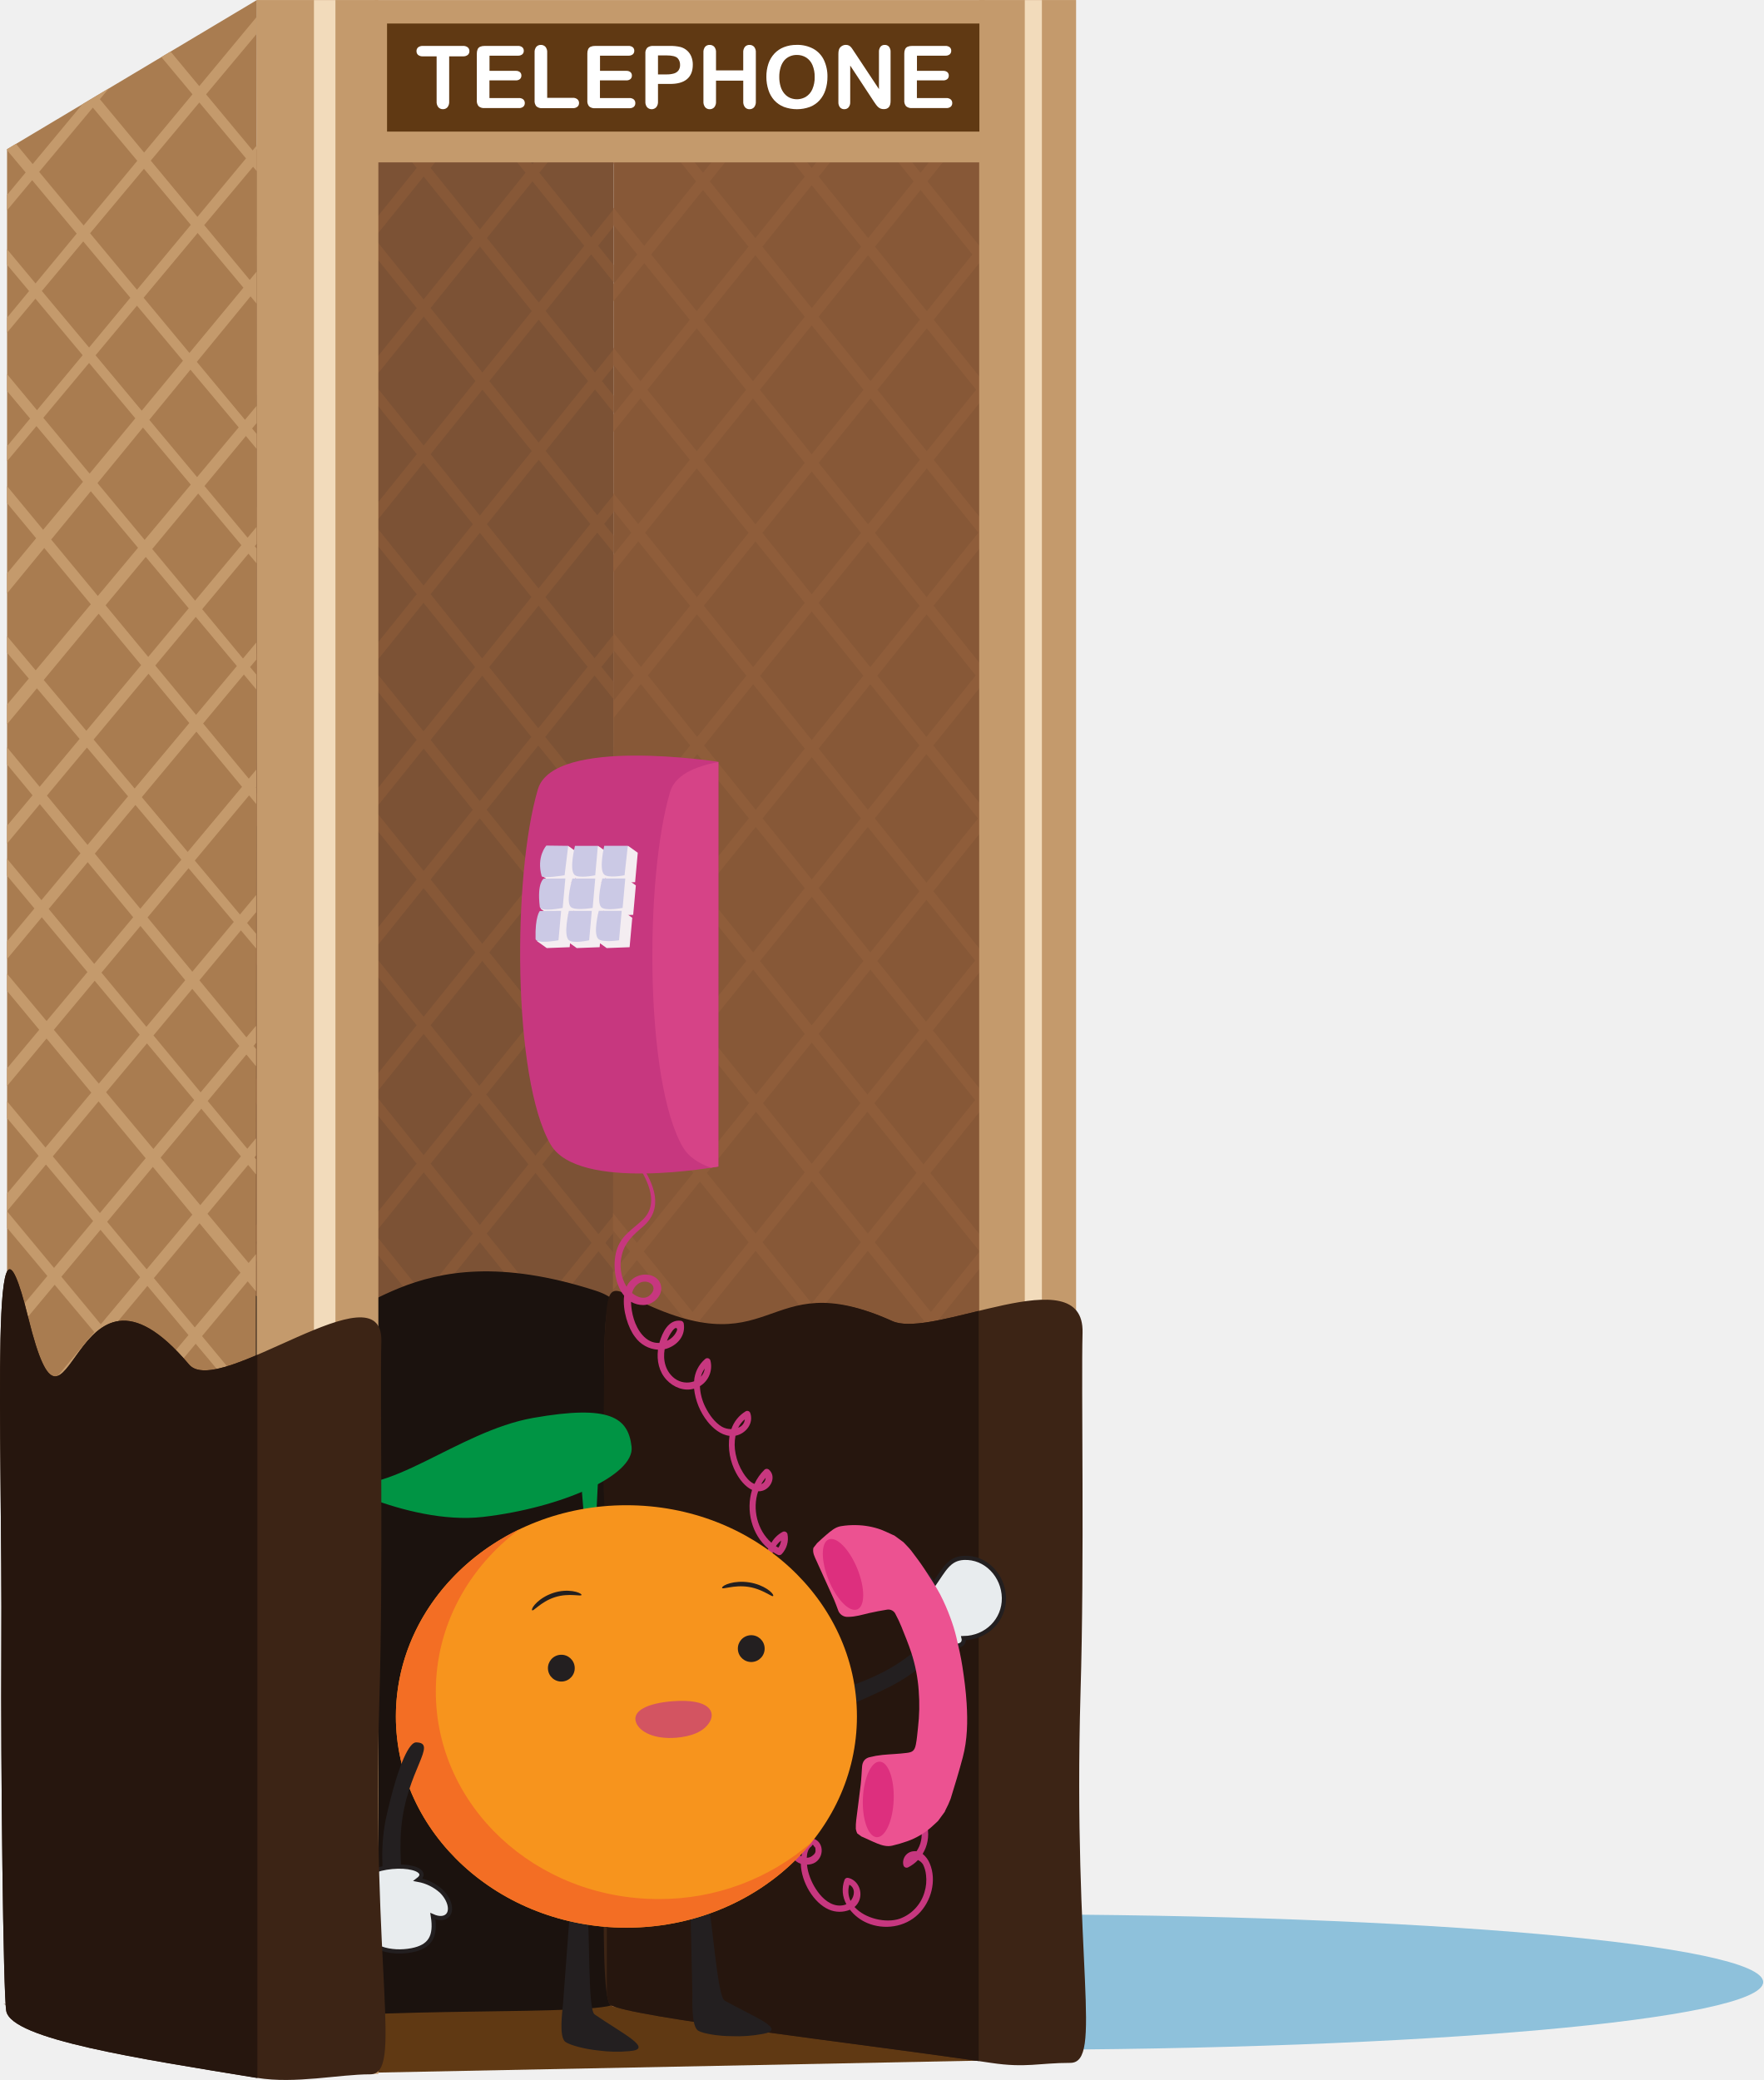
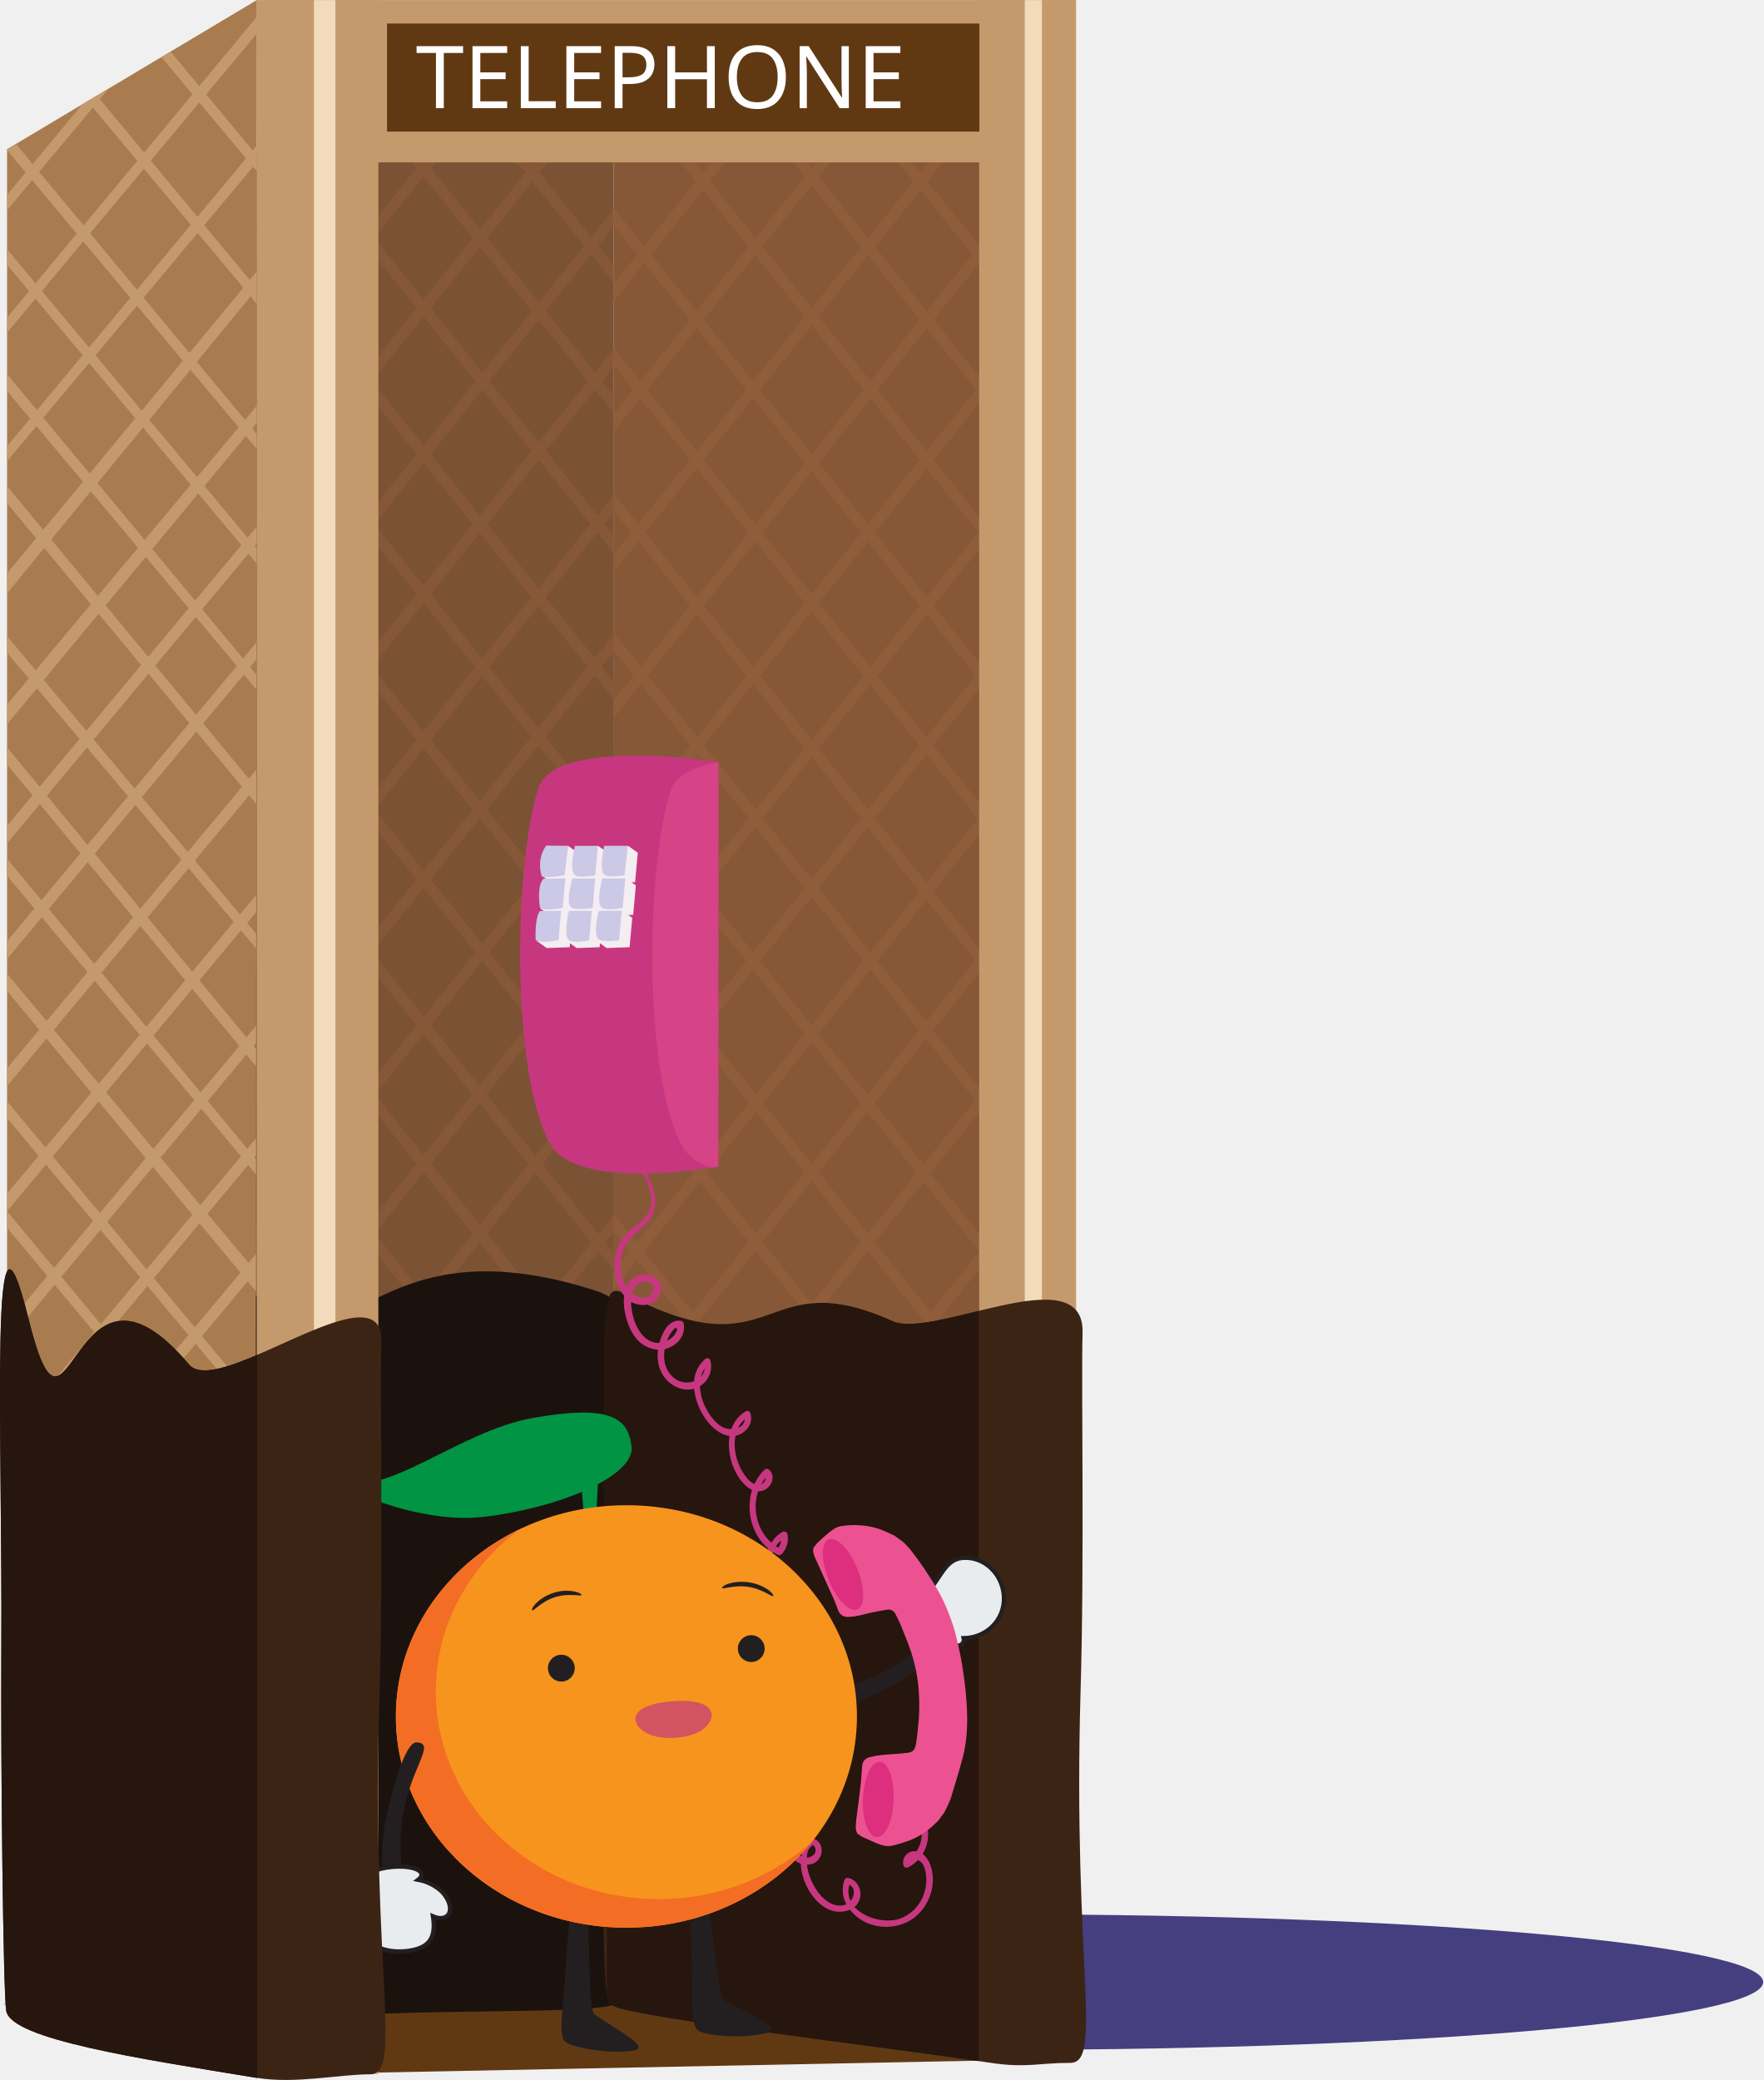
<svg xmlns="http://www.w3.org/2000/svg" viewBox="0 0 870.88 1027.46">
  <defs>
-     <style>.cls-1{fill:#8ec1db;}.cls-2{fill:#603913;}.cls-3{fill:#7c5235;}.cls-4{fill:#875837;}.cls-5{fill:#1b120e;}.cls-6{fill:#a97c50;}.cls-7{fill:#8f5d3a;}.cls-8{fill:#c49a6c;}.cls-9{fill:#f2dbbb;}.cls-10{fill:#3c2415;}.cls-11{fill:#26160e;}.cls-12{fill:#fff;}.cls-13{fill:#009444;}.cls-14{fill:#231f20;}.cls-15{fill:#e8ecee;stroke:#231f20;stroke-miterlimit:10;stroke-width:2.07px;}.cls-16{fill:#c7377f;}.cls-17{fill:#f7941d;}.cls-18{fill:#f36e24;}.cls-19{fill:#d35461;}.cls-20{fill:#d64387;}.cls-21{fill:#ec5291;}.cls-22{fill:#dd2f7e;}.cls-23{fill:#f4edf1;}.cls-24{fill:#cbc9e5;}</style>
+     <style>.cls-1{fill:#453f7f;}.cls-2{fill:#603913;}.cls-3{fill:#7c5235;}.cls-4{fill:#875837;}.cls-5{fill:#1b120e;}.cls-6{fill:#a97c50;}.cls-7{fill:#8f5d3a;}.cls-8{fill:#c49a6c;}.cls-9{fill:#f2dbbb;}.cls-10{fill:#3c2415;}.cls-11{fill:#26160e;}.cls-12{font-size:42.94px;fill:#fff;font-family:ArialRoundedMTBold, Arial Rounded MT Bold;}.cls-13{fill:#009444;}.cls-14{fill:#231f20;}.cls-15{fill:#e8ecee;stroke:#231f20;stroke-miterlimit:10;stroke-width:2.07px;}.cls-16{fill:#c7377f;}.cls-17{fill:#f7941d;}.cls-18{fill:#f36e24;}.cls-19{fill:#d35461;}.cls-20{fill:#d64387;}.cls-21{fill:#ec5291;}.cls-22{fill:#dd2f7e;}.cls-23{fill:#f4edf1;}.cls-24{fill:#cbc9e5;}</style>
  </defs>
  <g id="Layer_2" data-name="Layer 2">
-     <g id="Layer_12" data-name="Layer 12">
+     <g id="phone_booth" data-name="phone booth">
      <ellipse class="cls-1" cx="495.15" cy="979.09" rx="375.73" ry="33.46" />
      <polygon class="cls-2" points="500.06 1017.57 126.11 1024.99 1.73 989.95 425.69 989.95 500.06 1017.57" />
      <rect class="cls-3" x="5.56" y="73.71" width="297.49" height="917.02" />
      <path class="cls-4" d="M303.05,940.22,289.8,956.71,267,928.33l25.08-31.2,11,13.66v-8.52l-7.56-9.4,7.56-9.4v-8.52l-11,13.66-22.62-28.15,24.11-30,8.9,11.07.6-.48v-7.28L297,826.21l6.08-7.56v-8.52L293.56,822,268.7,791l27.72-34.49,3,3.76,3.61-2.9v-1.12l-3.21-4,3.21-4v-8.52L296.42,748l-25.08-31.2,24.29-30.22,7.42,9.82v-8.69l-4-5.39,4-5v-8.52l-7.42,9.23-24.11-30,24.07-29.94,7.45,9.27V618.9l-4-5,4-5v-8.52l-7.45,9.28-27.72-34.49,25.53-31.76,9.65,10.35v-8.23l-6.23-6.38,6.23-7.75v-8.52l-9.65,12-24.29-30.22,24.27-30.2,9.67,14.39V477.94l-6.24-7.77,6.24-7.77v-8.52l-9.67,12L269.32,436l25.5-31.73,8.23,11V406l-4.81-6,4.81-6v-8.52l-8.23,10.24L269.29,364l24.37-30.32,9.39,11.68v-8.52l-6-7.43,6-7.43v-8.52l-9.39,11.68-24.27-30.2L295,263.09l8.07,10v-8.52l-4.65-5.79,4.65-5.79v-8.52l-8.07,10-25.5-31.73,24.4-30.35,9.18,11.42V195.4l-5.76-7.16,5.76-7.16v-8.52L293.87,184,269.5,153.65l22.49-28,11.07,13.77v-8.52l-7.64-9.51,7.64-9.51v-8.52L292,117.16,266.4,85.32l9.33-11.61h-6.84L263,81.06l-5.91-7.35h-6.84l9.33,11.61-22.49,28-24.4-30.35,7.42-9.24h-6.84l-4,5-4-5H198.4l7.42,9.24-24.4,30.35-22.49-28,9.33-11.61h-6.84l-5.91,7.35-5.91-7.35h-6.84l9.33,11.61-25.59,31.84L102.77,87.63,114,73.71h-6.84l-7.77,9.66-7.77-9.66H86.26l-.92.74L95.93,87.63,5.56,200.05v8.52L99.35,91.89l23.74,29.53L98.71,151.74,81.47,130.29l-4.16,3.34,18,22.37L8.1,264.47l4.16,3.34L98.71,160.25l22.49,28L95.7,220,82.47,203.51l-4.16,3.34,14,17.37-46.06,57.3,4.16,3.34L95.7,228.48l24.4,30.35L95.82,289,75.45,263.69,71.29,267l21.1,26.25-5.05,6.29,4.16,3.34,4.32-5.37,25.59,31.84L95.88,361.15,88.49,352l-4.16,3.34,8.12,10.11-1.1,1.37,4.16,3.34.37-.45L120.25,400,99.38,426l4.16,3.34,20.14-25.05L149.18,436l-24.07,29.94L79.46,409.13l-4.16,3.34,46.38,57.7-23.31,29,4.16,3.34,22.57-28.09,24.27,30.2-24.29,30.22L80.47,479.34l-4.16,3.34,45.36,56.43L105.4,559.36l4.16,3.34,15.53-19.33,25.53,31.76-27.72,34.49-39.42-49-4.16,3.34,40.15,50-24.11,30-4.87-6.06-4.16,3.34,33.1,41.18-18.05,22.46,4.16,3.34,17.31-21.54,24.29,30.22L122.07,748,83.48,700l-4.16,3.34,39.33,48.93L100.38,775l4.16,3.34,17.53-21.81L149.79,791,124.94,822l-58.51-72.8-4.16,3.34,59.25,73.72L98.89,854.36l-55.54-69.1-4.16,3.34L123,892.87l-22.81,28.38L14.27,814.35l-4.16,3.34L96.76,925.5l-6.41,8,4.16,3.34,5.68-7.06L125.27,961l-23.92,29.76h6.84l20.5-25.51,20.5,25.51H156L132.11,961l22.81-28.38,24.86,30.92L157.9,990.73h6.84l18.46-23,18.46,23h6.84l-21.88-27.22,22.62-28.15,22.62,28.15L210,990.73h6.84l18.46-23,18.46,23h6.84l-21.88-27.22,24.86-30.92L286.38,961l-23.92,29.76h6.84l20.5-25.51,13.25,17.66v-9.69L293.23,961l9.83-12.23Zm-12.92-114L266,856.2l-24.86-30.92,24.11-30ZM205.82,293.52l-25.5,31.73-24.37-30.32,25.5-31.73Zm-21-34.58,24.37-30.32,24.37,30.32-24.37,30.32Zm24.37,38.84,25.5,31.73-25.5,31.73-25.5-31.73ZM233.52,400l-24.27,30.2L185,400l24.27-30.2Zm1.26,70.48-25.53,31.76-25.53-31.76,25.53-31.76Zm-1.46,70.22L209.25,570.6l-24.07-29.94,24.07-29.94Zm.22,68.68-24.29,30.22L185,609.34l24.29-30.22ZM237,682.57l-27.72,34.49-27.72-34.49,27.72-34.49Zm-3.62,73-24.11,30-24.11-30,24.11-30Zm3.42,4.26L261.86,791l-24.11,30-25.08-31.2Zm-24.11-38.51,27.72-34.49,24.11,30-27.72,34.49Zm0-77.5L237,613.6l27.72,34.49-24.29,30.22Zm0-69,24.07-29.94L261,575.14,237,605.08Zm0-68.4,25.53-31.76,24.07,29.94L236.74,536.4Zm0-72,24.27-30.2L262.47,436l-24.27,30.2Zm0-68.92,25.5-31.73L262.45,364l-25.5,31.73Zm0-72L237,263.2l25.5,31.73-24.37,30.32Zm0-69.16,25.59-31.84,24.37,30.32L237,254.68Zm-3.42-4.26-25.59-31.84,25.59-31.84,25.59,31.84Zm-3.42,4.26-24.37,30.32-25.59-31.84,24.37-30.32Zm-53.39-5.77L128,188.23l24.37-30.32,24.4,30.35ZM178,258.94l-25.5,31.73-25.59-31.84,25.5-31.73Zm-1.13,70.57-24.27,30.2-24.37-30.32,24.27-30.2Zm3.42,4.26,25.5,31.73-24.27,30.2L156,364Zm25.5,100.65-25.53,31.76L156,436l25.53-31.76Zm0,72L181.76,536.4l-25.53-31.76,24.07-29.94Zm0,68.4-24.29,30.22-24.07-29.94,24.29-30.22Zm0,69L178.1,678.31l-24.29-30.22,27.72-34.49Zm-27.72,43,27.72,34.49-24.11,30L154,716.82Zm27.72,103L180.74,821l-24.11-30,25.08-31.2Zm0,70.92L181,891.66l-25.08-31.2,24.86-30.92Zm-21.66-35.46,25.08-31.2,25.08,31.2-25.08,31.2Zm53.58,4.26,24.86,30.92-25.08,31.2-24.86-30.92ZM293,752.28l-27.72,34.49-25.08-31.2,27.72-34.49Zm-.79-69.94-24.29,30.22-24.11-30,24.29-30.22Zm0-68.45-24.07,29.94-27.72-34.49,24.07-29.94ZM290,539.11l-25.53,31.76-24.29-30.22,25.53-31.76Zm0-68.94-24.27,30.2-24.07-29.94,24.27-30.2ZM291.4,400l-25.5,31.73L240.37,400l25.5-31.73Zm-1.16-70.6-24.37,30.32-24.27-30.2L266,299.18Zm1.32-70.56L266,290.67l-25.5-31.73,25.59-31.84Zm-1.11-70.6-24.4,30.35-24.37-30.32,24.4-30.35ZM263,89.58l25.59,31.84-22.49,28-25.59-31.84Zm-.32,64.08L238.26,184l-25.59-31.84,24.4-30.35ZM209.25,87.2l24.4,30.35-24.4,30.35-24.4-30.35Zm-3.42,65L180.23,184l-24.4-30.35,25.59-31.84ZM155.52,89.58l22.49,28-25.59,31.84-22.49-28ZM102.13,156l24.37-30.32,22.49,28L124.62,184Zm-3,68.22,25.5-31.73L149,222.84l-25.5,31.73Zm.12,69.07,24.27-30.2,25.59,31.84-24.27,30.2Zm.06,72.12,25.53-31.76L149.2,364l-25.53,31.76ZM127.09,400l25.53-31.76L178.13,400,152.6,431.71Zm1.43,70.19,24.07-29.94,24.27,30.2L152.8,500.37Zm0,68.94,24.29-30.22,25.53,31.76L154,570.88ZM154,579.39l24.07,29.94-27.72,34.49-24.07-29.94ZM98.79,648.14l24.11-30L147,648.09l-24.11,30Zm27.49,34.2,24.11-30,24.29,30.22-24.11,30Zm-.79,69.94,25.08-31.2,27.72,34.49-25.08,31.2Zm27.72,43,24.11,30L152.47,856.2l-24.11-30Zm-50.9,63.33,22.62-28.15,24.11,30-22.62,28.15Zm26.38,98.09-25.08-31.2,22.81-28.38,25.08,31.2Zm1.15-63.84,22.62-28.15,25.08,31.2-22.62,28.15Zm53.36,66.39-24.86-30.92L181,900.18l24.86,30.92Zm1.19-63.33L209.25,865l24.86,30.92-24.86,30.92Zm50.9,63.33L212.67,931.1l24.86-30.92,22.62,28.15Zm5.65-63.33L266,864.72l22.62,28.15-25.08,31.2Z" />
      <path class="cls-5" d="M152.48,650.17c-32.53-13.38-75.29-30.82-74.33,7,.7,27.26-1,111.8,1,177C83,967.86,68.43,998.12,84.78,998.12c15.46,0,22.06,4.81,40.9,1.73,58.43-9.53,170.58-3.47,179.28-10.4,6.44-5.13,7.61-131.69,7.31-187.2-.62-111.72,14.21-154.29-18-164.67C199.53,607,177.48,660.45,152.48,650.17Z" />
      <polygon class="cls-6" points="126.11 1024.99 3.48 993.45 3.48 73.71 126.9 0 126.11 1024.99" />
      <polygon class="cls-4" points="497.68 1017.22 302.62 991.26 303.05 73.71 484.24 1.75 497.68 1017.22" />
      <polygon class="cls-7" points="303.05 73.71 303.05 81.24 311.94 70.18 303.05 73.71" />
      <path class="cls-7" d="M485.07,64.09l-.22-16.29-3,3.75L457.44,21.2l7.77-9.67L463.36,10l-5.58,2.22L454,16.95l-1.94-2.42-5.19,2.06,3.71,4.61L426.86,50.73l-16-19.85-5.19,2.06L423.44,55,400.95,83,378.46,55,391.72,38.5l-10.05,4L375,50.73l-3.42-4.25-5.19,2.06L371.62,55l-24.4,30.35L329.45,63.23l-5.19,2.06L343.8,89.6l-25.59,31.84L303,102.57v8.51l11.75,14.62L303,140.33v8.52L318.21,130l22.49,28-24.37,30.32L303,171.69v8.51l9.9,12.31L303,204.84v8.52l13.33-16.59,24.4,30.35-25.5,31.73L303,243.62v8.51l8.82,11-8.83,11v8.52l12.26-15.25,25.59,31.84-24.27,30.2L302.94,312.5V321l10.17,12.66-10.19,12.67v8.52l13.61-16.94,24.37,30.32L315.37,400,302.91,384.5V393l9,11.26-9.06,11.27v8.52l12.49-15.54,25.5,31.73L316.81,470.2l-13.94-17.34v8.51l10.52,13.08-10.53,13.1v8.52l14-17.36,24.27,30.2-24.29,30.22-13.95-17.35v8.51l10.53,13.1-10.54,13.12V565l14-17.38,25.53,31.76L314.6,613.91,302.8,599.24v8.51l8.37,10.42-8.38,10.43v8.52l11.81-14.69,24.07,29.94-24.11,30-11.79-14.67v8.51l8.37,10.41L302.76,697v8.52l11.81-14.69,24.29,30.22-25.08,31.2-11-13.73v8.51l7.62,9.48L302.72,766v8.52l11.05-13.75,27.72,34.49-24.86,30.92L302.7,808.9v8.51l10.52,13.09-10.53,13.1v8.52l14-17.36,24.11,30-22.62,28.15-15.45-19.22v8.51l12,15-12,15v8.52l15.47-19.25,25.08,31.2L320.39,961l-17.75-22.08v8.51L317,965.25,302.62,983.1v8.16l.26,0,17.52-21.79,21.71,27L354,998.1l20.94-26,22.62,28.15-2.69,3.34,13.68,1.82-4.15-5.16L427,972l22.81,28.38-7.57,9.42,6.18.82,4.81-6,6,7.41,7.66,1-10.2-12.69,24.86-30.92,12.65,15.74,3.07-2.47,0-2.27-12.26-15.26,11.87-14.76-.11-8.38L481.51,961l-22.81-28.38,25.08-31.2,12.58,15.65-.11-8.66-9-11.25,8.75-10.88-.11-8.38-12.06,15-22.62-28.15,24.11-30,8.9,11.07,1.24-1-.08-6.07-6.64-8.26,6.42-8-.11-8.38-9.73,12.11L460.4,795.31l27.72-34.49,3,3.76L494.3,762l0-2.09-2.72-3.39,2.64-3.28-.11-8.38-5.95,7.4L463,721.1l24.29-30.22,2.8,3.49,3.23-2.6,0-1.93-2.58-3.22,2.5-3.11-.11-8.38-5.81,7.23-24.11-30,24.07-29.94,5.24,6.52-.11-8.66-1.7-2.12,1.65-2-.11-8.38-5,6.17-27.72-34.49,25.53-31.76,1,1.27,4.16-3.34-1.76-2.19,2.83-3.52-.11-8.38-6.14,7.64-24.29-30.22,24.27-30.2,5.55,6.91-.11-8.66-2-2.51,2-2.43-.11-8.38-5.26,6.55L461,440.25l25.5-31.73,3.15,3.92-.21-16.09L486.52,400,461,368.24l24.37-30.32,3.38,4.2-.22-16.65-3.16,3.93-24.27-30.2,25.59-31.84,1.09,1.36-.15-11-.94,1.18-25.5-31.73,24.4-30.35,1.27,1.58-.15-11.48-1.11,1.39L461.2,157.93l22.49-28L486,132.8l-.18-14-2.1,2.61L458.1,89.6l23.74-29.53Zm-58.21-4.84,24.4,30.35-22.49,28-24.4-30.35Zm-50,700.6,24.11-30,24.11,30-24.11,30ZM426,829.56l-25.08,31.2-25.08-31.2,25.08-31.2Zm-52.8-142.71,27.72-34.49,27.72,34.49-27.72,34.49Zm3.43-73.23,24.29-30.22,24.29,30.22-24.29,30.22Zm.22-68.68L400.95,515,425,544.93l-24.07,29.94Zm-1.46-70.22,25.53-31.76,25.53,31.76-25.53,31.76Zm1.26-70.48L400.95,374l24.27,30.2-24.27,30.2Zm-1.23-70.44,25.5-31.73,25.5,31.73-25.5,31.73Zm1.13-70.57,24.37-30.32,24.37,30.32-24.37,30.32Zm-1.22-70.68,25.59-31.84,25.59,31.84-25.59,31.84Zm-3.42-4.26-24.4-30.35,25.59-31.84,24.4,30.35Zm25.59,40.35L373.15,259l-25.59-31.84,24.37-30.32Zm0,69.16L372,329.53l-24.37-30.32,25.5-31.73Zm0,72L373.25,400l-25.5-31.73L372,338Zm0,68.92L372,470.45l-24.27-30.2,25.53-31.76Zm0,72-24.07,29.94-25.53-31.76L372,479Zm0,68.4-24.29,30.22-24.07-29.94,24.29-30.22Zm0,69L369.8,682.59l-24.29-30.22,27.72-34.49Zm-27.72,43,27.72,34.49-24.11,30L345.7,721.1Zm27.72,103-25.08,31.2-24.11-30,25.08-31.2Zm0,70.92-24.86,30.92-25.08-31.2,24.86-30.92Zm3.42,4.26L425.8,900.2l-24.86,30.92L376.09,900.2Zm3.42-4.26,25.08-31.2,24.86,30.92-25.08,31.2Zm0-70.92,24.11-30,25.08,31.2-24.11,30Zm0-68.5,27.72-34.49,24.11,30-27.72,34.49Zm0-77.5,24.29-30.22,27.72,34.49L432.1,682.59Zm0-69,24.07-29.94,24.29,30.22-24.07,29.94Zm0-68.4L429.9,479,454,508.91l-25.53,31.76Zm0-72,24.27-30.2,25.53,31.76-24.27,30.2Zm0-68.92L429.87,338l24.27,30.2L428.65,400Zm0-72,24.37-30.32,25.5,31.73-24.37,30.32Zm0-69.16L430,196.8l24.37,30.32L428.74,259Zm0-72.19,24.4-30.35,25.59,31.84L430,188.28Zm21-34.61-24.4,30.35-24.4-30.35,24.4-30.35ZM375,59.25l22.49,28-24.4,30.35-22.49-28ZM321.63,125.7l25.59-31.84,22.49,28-25.59,31.84Zm-1.88,66.82,24.37-30.32,24.4,30.35-24.37,30.32Zm-1.11,70.6,25.5-31.73,25.59,31.84-25.5,31.73ZM320,333.66l24.27-30.2,24.37,30.32L344.33,364Zm-1.16,70.6,25.53-31.76,25.5,31.73L344.3,436Zm1.43,70.19,24.07-29.94,24.27,30.2-24.07,29.94Zm0,68.94,24.29-30.22L370,544.93l-24.29,30.22ZM318,618.17l27.72-34.49,24.07,29.94-27.72,34.49Zm0,68.45,24.11-30,24.29,30.22-24.11,30Zm-.79,69.94,25.08-31.2L370,759.85l-25.08,31.2Zm2.87,73.93,24.86-30.92,24.11,30-24.86,30.92Zm1.48,66.65L344.17,869l25.08,31.2-22.62,28.15Zm27.12,99-24.86-30.92,22.81-28.38,24.86,30.92ZM350,932.61l22.62-28.15,24.86,30.92L374.9,963.53Zm50.9,63.33-22.62-28.15,22.62-28.15,22.62,28.15Zm3.42-60.55,24.86-30.92,22.62,28.15L427,963.53Zm73.71,29.86-24.86,30.92-22.81-28.38,24.86-30.92Zm2.27-68.1-25.08,31.2L432.65,900.2,457.73,869Zm1.48-66.65-24.11,30-24.86-30.92,24.11-30Zm2.87-73.93L457,791.05l-25.08-31.2,27.72-34.49Zm-.79-69.94-24.29,30.22-24.11-30,24.29-30.22Zm0-68.45-24.07,29.94-27.72-34.49,24.07-29.94Zm-2.19-74.77-25.53,31.76-24.29-30.22,25.53-31.76Zm0-68.94-24.27,30.2-24.07-29.94,24.27-30.2Zm1.43-70.19L457.6,436l-25.53-31.76,25.5-31.73Zm-1.16-70.6L457.57,364l-24.27-30.2,24.37-30.32Zm1.32-70.56-25.59,31.84-25.5-31.73,25.59-31.84Zm-1.11-70.6-24.4,30.35-24.37-30.32,24.4-30.35Zm-1.88-66.82-22.49,28-25.59-31.84,22.49-28ZM454.68,85.34,430.28,55,454,25.46l24.4,30.35Z" />
      <rect class="cls-8" x="483.65" y="0.02" width="47.86" height="1017.89" />
      <rect class="cls-9" x="506.17" y="0.06" width="8.45" height="1017.77" />
      <path class="cls-10" d="M440.7,652.57c20.52,9.25,95-32.21,94,5.75-.7,27.37,1,112.27-1,177.77C529.87,970.33,545,1019,528.64,1019c-15.46,0-21.76,2.61-39.16,0-58.55-8.78-179.28-22.63-188-28.72-6.75-4.73-1.18-130.5-.87-186.25.62-112.18-9-174.84,8.17-164.91C383.07,682,375.38,623.11,440.7,652.57Z" />
      <path class="cls-11" d="M299.75,852.87V985c.46,3,1,4.8,1.74,5.3,8.41,5.89,121.47,19,181.9,27.82V647.55c-17.35,4.23-34.41,8.75-42.69,5-65.31-29.45-56.24,26.49-131.9-13.45-9.49-5-8.86,3.13-10.24,22.41l-.64,66c.48,22.49,2.87,47.17,2.71,76.55C300.55,817.23,300.18,834.36,299.75,852.87Z" />
      <rect class="cls-8" x="185.12" y="0.03" width="301.33" height="80.18" />
      <rect class="cls-2" x="191.17" y="11.62" width="292.58" height="53.38" />
-       <path class="cls-12" d="M228.65,27.83h-6.79V50.16A4.11,4.11,0,0,1,221,53a2.89,2.89,0,0,1-2.22.93,2.93,2.93,0,0,1-2.25-.94,4.09,4.09,0,0,1-.87-2.85V27.83h-6.79a3.44,3.44,0,0,1-2.37-.7,2.38,2.38,0,0,1-.78-1.86,2.36,2.36,0,0,1,.81-1.89,3.5,3.5,0,0,1,2.34-.69h19.79a3.48,3.48,0,0,1,2.4.71,2.4,2.4,0,0,1,.79,1.87,2.35,2.35,0,0,1-.8,1.86A3.52,3.52,0,0,1,228.65,27.83Z" />
-       <path class="cls-12" d="M255.78,27.5h-14V35h12.92a3.08,3.08,0,0,1,2.13.64,2.17,2.17,0,0,1,.7,1.69,2.26,2.26,0,0,1-.69,1.71,3,3,0,0,1-2.14.66H241.75v8.74h14.51a3.18,3.18,0,0,1,2.21.68,2.34,2.34,0,0,1,.74,1.81,2.29,2.29,0,0,1-.74,1.77,3.17,3.17,0,0,1-2.21.68H239.34a4,4,0,0,1-2.93-.9,4,4,0,0,1-.89-2.92V26.51a5.18,5.18,0,0,1,.4-2.19,2.47,2.47,0,0,1,1.25-1.24,5.24,5.24,0,0,1,2.17-.39h16.44a3.19,3.19,0,0,1,2.21.66,2.23,2.23,0,0,1,.72,1.73,2.26,2.26,0,0,1-.72,1.75A3.19,3.19,0,0,1,255.78,27.5Z" />
-       <path class="cls-12" d="M270.27,25.95V48.32h12.62a3.33,3.33,0,0,1,2.32.73A2.39,2.39,0,0,1,286,50.9a2.33,2.33,0,0,1-.8,1.83,3.42,3.42,0,0,1-2.33.7h-15a4,4,0,0,1-2.93-.9,4,4,0,0,1-.89-2.92V25.95a4.12,4.12,0,0,1,.85-2.83,2.86,2.86,0,0,1,2.23-.94,3,3,0,0,1,2.27.93A4,4,0,0,1,270.27,25.95Z" />
-       <path class="cls-12" d="M310.36,27.5h-14V35h12.92a3.08,3.08,0,0,1,2.13.64,2.17,2.17,0,0,1,.7,1.69,2.26,2.26,0,0,1-.69,1.71,3,3,0,0,1-2.14.66H296.33v8.74h14.51a3.18,3.18,0,0,1,2.21.68A2.34,2.34,0,0,1,313.8,51a2.29,2.29,0,0,1-.74,1.77,3.17,3.17,0,0,1-2.21.68H293.92a4,4,0,0,1-2.93-.9,4,4,0,0,1-.89-2.92V26.51a5.18,5.18,0,0,1,.4-2.19,2.47,2.47,0,0,1,1.25-1.24,5.24,5.24,0,0,1,2.17-.39h16.44a3.19,3.19,0,0,1,2.21.66,2.23,2.23,0,0,1,.72,1.73,2.26,2.26,0,0,1-.72,1.75A3.19,3.19,0,0,1,310.36,27.5Z" />
-       <path class="cls-12" d="M330.68,41.46H325v8.7a4.06,4.06,0,0,1-.88,2.83,3.1,3.1,0,0,1-4.49,0,4.05,4.05,0,0,1-.86-2.8V26.51a3.88,3.88,0,0,1,.94-2.94,4.3,4.3,0,0,1,3-.88h8a21,21,0,0,1,5.45.54A8.13,8.13,0,0,1,339.39,25a7.85,7.85,0,0,1,2.09,3,10.48,10.48,0,0,1,.71,4q0,4.7-2.89,7.12T330.68,41.46Zm-1.51-14.09H325v9.39h4.19a12.52,12.52,0,0,0,3.68-.46,4.29,4.29,0,0,0,2.25-1.51,4.51,4.51,0,0,0,.78-2.75,4.66,4.66,0,0,0-1.2-3.31Q333.34,27.37,329.17,27.37Z" />
-       <path class="cls-12" d="M353.66,25.95v8.81H367.1V25.95a4.11,4.11,0,0,1,.85-2.83,2.86,2.86,0,0,1,2.23-.94,3,3,0,0,1,2.28.93,4,4,0,0,1,.87,2.84V50.16a4.05,4.05,0,0,1-.88,2.85,3,3,0,0,1-2.26.94,2.84,2.84,0,0,1-2.24-1,4.19,4.19,0,0,1-.84-2.84V39.83H353.66V50.16a4.05,4.05,0,0,1-.88,2.85,3,3,0,0,1-2.26.94,2.84,2.84,0,0,1-2.24-1,4.19,4.19,0,0,1-.84-2.84V25.95a4.19,4.19,0,0,1,.83-2.83,2.85,2.85,0,0,1,2.25-.94,3,3,0,0,1,2.28.93A4,4,0,0,1,353.66,25.95Z" />
-       <path class="cls-12" d="M393.54,22.17a16.42,16.42,0,0,1,8.21,1.94,12.58,12.58,0,0,1,5.19,5.51A18.79,18.79,0,0,1,408.7,38a20.55,20.55,0,0,1-1,6.48,14,14,0,0,1-2.89,5.05,12.65,12.65,0,0,1-4.74,3.27,18.68,18.68,0,0,1-12.9,0,12.8,12.8,0,0,1-4.76-3.28,14,14,0,0,1-2.88-5.1,20.56,20.56,0,0,1-1-6.44,19.87,19.87,0,0,1,1-6.5,13.94,13.94,0,0,1,2.95-5,12.75,12.75,0,0,1,4.7-3.18A16.92,16.92,0,0,1,393.54,22.17ZM402.39,38a14.42,14.42,0,0,0-1.09-5.85,8.14,8.14,0,0,0-3.11-3.74,8.56,8.56,0,0,0-4.64-1.27,8.42,8.42,0,0,0-3.45.7,7.58,7.58,0,0,0-2.73,2,9.76,9.76,0,0,0-1.8,3.43A15.5,15.5,0,0,0,384.9,38a15.89,15.89,0,0,0,.66,4.74,9.71,9.71,0,0,0,1.87,3.51,7.82,7.82,0,0,0,2.77,2.09,8.75,8.75,0,0,0,7.82-.5,8.27,8.27,0,0,0,3.19-3.69A14.28,14.28,0,0,0,402.39,38Z" />
-       <path class="cls-12" d="M422.14,25.9l12,18.12V25.74a4,4,0,0,1,.77-2.67,2.58,2.58,0,0,1,2.07-.89,2.66,2.66,0,0,1,2.12.89,4,4,0,0,1,.78,2.67V49.91q0,4-3.35,4a4.46,4.46,0,0,1-1.51-.24,3.83,3.83,0,0,1-1.26-.77,7.39,7.39,0,0,1-1.09-1.23q-.5-.7-1-1.44L419.94,32.38v18a3.84,3.84,0,0,1-.82,2.66,2.7,2.7,0,0,1-2.1.9,2.67,2.67,0,0,1-2.12-.91,3.92,3.92,0,0,1-.8-2.65V26.68a6.7,6.7,0,0,1,.34-2.37,3.38,3.38,0,0,1,1.32-1.54,3.6,3.6,0,0,1,2-.6,3.44,3.44,0,0,1,1.44.27,3.48,3.48,0,0,1,1,.73,7.59,7.59,0,0,1,.92,1.2Z" />
-       <path class="cls-12" d="M466.91,27.5h-14V35H465.8a3.08,3.08,0,0,1,2.13.64,2.17,2.17,0,0,1,.7,1.69,2.26,2.26,0,0,1-.69,1.71,3,3,0,0,1-2.14.66H452.88v8.74h14.51a3.18,3.18,0,0,1,2.21.68,2.34,2.34,0,0,1,.74,1.81,2.29,2.29,0,0,1-.74,1.77,3.17,3.17,0,0,1-2.21.68H450.47a4,4,0,0,1-2.93-.9,4,4,0,0,1-.89-2.92V26.51a5.18,5.18,0,0,1,.4-2.19,2.47,2.47,0,0,1,1.25-1.24,5.24,5.24,0,0,1,2.17-.39h16.44a3.19,3.19,0,0,1,2.21.66,2.23,2.23,0,0,1,.72,1.73,2.26,2.26,0,0,1-.72,1.75A3.19,3.19,0,0,1,466.91,27.5Z" />
+       <text class="cls-12" transform="translate(205.33 53.44)">TELEPHONE</text>
      <path class="cls-13" d="M166.08,731.55c-12.81-4.86,34.15,22.23,72.57,17.76s75-20.45,73.3-34.73-10.49-20.88-48.58-14.18C225.93,707,190.53,740.83,166.08,731.55Z" />
      <polygon class="cls-13" points="288.28 747.36 294.59 747.03 295.42 730.29 287.02 731.79 288.28 747.36" />
      <path class="cls-14" d="M445,820.73c23.46-15.95,30-36.68,35.68-29.58,2,2.46-16,29.52-41.44,42.17C414.69,845.56,404,847.43,402,845,395.12,836.26,421.55,836.67,445,820.73Z" />
      <path class="cls-15" d="M495.87,789.37C495.68,778.42,487,769,476,769.54c-7.29.39-9.74,5.89-14.87,13.35-2.7-5.43-4.56-7.46-10.05-5.54-2.88,1-3.19,6.74-.82,12.46a34.32,34.32,0,0,0,5,8.32,2.71,2.71,0,0,0-.94.93c-1.52,2.64,2,7.54,7.93,10.95s11.92,4,13.44,1.39a3.08,3.08,0,0,0,.26-2.21h0C487.39,809,496,800.22,495.87,789.37Z" />
      <path class="cls-14" d="M295.39,1012.86c-6.5-.64-13.75-2.57-16.08-4.19-3.42-2.39-1.48-15.36-1.23-18.74l3.26-43.66c.25-3.38,4-2.48,8.57-2.14h0c1.71,8.74.24,48.47,3.78,50.92,13.78,9.54,29.79,17.23,17.11,18.16A67.57,67.57,0,0,1,295.39,1012.86Z" />
      <path class="cls-16" d="M459.26,920.59a11.93,11.93,0,0,0-3.54-4.83,18.5,18.5,0,0,0,2.41-13.1c-.37-2-3.5-1.18-3.13.86a14.66,14.66,0,0,1-2.28,10.94,5.86,5.86,0,0,0-1.44,0,5.57,5.57,0,0,0-5.05,6.93,1.63,1.63,0,0,0,2.36,1,18.18,18.18,0,0,0,4.83-3.59,6.14,6.14,0,0,1,2.46,2.12,15.06,15.06,0,0,1,1.52,5.34,20.42,20.42,0,0,1-.78,8.46,19.69,19.69,0,0,1-12.28,13.09c-6.87,2.3-17.17-.12-22.26-5.81a8.32,8.32,0,0,0,2.1-2.73c2.18-4.55-.21-10.5-5.21-11.65a1.54,1.54,0,0,0-1.84,1,14.37,14.37,0,0,0,.92,12,5.57,5.57,0,0,1-1,.38c-4.86,1.28-9.28-1.72-12.22-5.34a29.52,29.52,0,0,1-5.67-11.26,25.77,25.77,0,0,1-.57-3.29,10.76,10.76,0,0,0,2.17-.31c6.11-1.5,7.11-10.61.9-12.63a1.48,1.48,0,0,0-1.42.38,14.27,14.27,0,0,0-4.42,8.45,9.49,9.49,0,0,1-3.52-3.39c-2.55-4.28-2.84-10.23-2.94-15.05a58.89,58.89,0,0,1,1.47-14.69c.09-.39.19-.86.29-1.35q.69.83,1.44,1.62a1.71,1.71,0,0,0,2.38,0c2.18-2.08,5.24-6.88,3.84-10.13-1.14-2.63-4.23-2.2-6.14-.78a8.8,8.8,0,0,0-2.17,2.4,28,28,0,0,1-3.37-14.48c0-.59.08-1.19.14-1.78a6.85,6.85,0,0,0,5.42-1.4c2.73-2.23,2.67-6.68.23-9.15a4.55,4.55,0,0,0-4.22-1.42c-2,.56-2.48,2.87-3.12,4.68-.32.9-.58,1.82-.8,2.73-2.24-1.73-3-4.84-3.23-7.53-1.41-16.62,5.49-34.48,14.87-47.86,1-1.44-.89-2.83-2.2-2.2-5.18,2.48-10.09-1.84-11.93-6.44a36.71,36.71,0,0,1-2.09-12.41,29.94,29.94,0,0,1,1.57-11.72,22.81,22.81,0,0,0,2.32,1.33,1.66,1.66,0,0,0,2-.25,11.2,11.2,0,0,0,2.88-10,1.67,1.67,0,0,0-2.43-1,14,14,0,0,0-5.48,5.34c-7-6.13-9.55-16.67-6.56-25.4a6.88,6.88,0,0,0,2.43-.37c4.16-1.43,6.51-7.09,2.94-10.29a1.63,1.63,0,0,0-2.26,0,23.41,23.41,0,0,0-4.92,7l-.37-.14c-2.21-1-4-3.35-5.22-5.31a27.4,27.4,0,0,1-3.72-9.36,22.88,22.88,0,0,1-.07-9l.38-.07c4.91-1.19,8.64-6.08,6.93-11.08a1.56,1.56,0,0,0-2.26-.92,16.46,16.46,0,0,0-7.09,8.8,9.23,9.23,0,0,1-4.66-1.15c-3.6-2.14-6.31-6-8.14-9.64a25.4,25.4,0,0,1-2.74-10.41,11.46,11.46,0,0,0,5.18-12.71,1.58,1.58,0,0,0-2.61-.69,15.69,15.69,0,0,0-5.44,11,10.24,10.24,0,0,1-9.54-1.36c-4.67-3.53-5.9-9.14-5-14.51a13.47,13.47,0,0,0,1.75-.53c5.19-2,8.65-6.62,7.66-12.25a1.7,1.7,0,0,0-1.23-1.23c-6.14-1-9.3,5.69-10.72,10.66l-.07.26-.24,0c-6.53.2-10.71-6.31-12.39-11.83a31.06,31.06,0,0,1-1.37-8.48,11.85,11.85,0,0,0,6.07,1.59c5,0,10.24-5,8.56-10.18-1.41-4.38-6.64-5.66-10.64-4.38a9.92,9.92,0,0,0-6.2,5.53,20.59,20.59,0,0,1-2.25-16c1.58-6.13,5.63-9.66,10.24-13.6,10.54-9,5.73-20.8-.8-30.79-.5-.76-1.69-.08-1.22.71,4.74,8,10.1,18.72,2.11,26.48-4.89,4.75-10,7.29-12.58,14-2.52,6.57-1.77,17.49,3.3,23.63-.88,7.12,2,16,5.38,20.34A15.07,15.07,0,0,0,325,666.72c-.67,5.33.46,10.84,4.24,14.9,3.43,3.69,8.71,5.78,13.58,4.33a31.76,31.76,0,0,0,6.7,16.32c2.63,3.29,6.48,6.52,10.8,7a29.78,29.78,0,0,0,3.29,18.39c1.61,3,4.42,6.76,7.86,8.31-3.2,10.11-.17,22.18,8,29-5.79,13.76-1.12,37.45,11.75,36.3a84.79,84.79,0,0,0-12.72,36.4c-.6,5.7-1.44,13.08,2.36,18a10,10,0,0,0,3.17,2.63,32,32,0,0,0,4.76,21,59.64,59.64,0,0,0-1.33,6.09,64,64,0,0,0-.93,17.92c.54,5.91,2.81,15.25,9,17.34.26,9.19,6.4,19.36,13.89,22.62a13.29,13.29,0,0,0,10.39.08,21.63,21.63,0,0,0,8.52,6.55c8.4,3.56,18.65,2.11,25.24-4.36C459.95,939.33,462.77,928.93,459.26,920.59ZM315.67,633.85c4.11-2.41,9.81,1.29,5.72,5.58-2.74,2.87-6.52,1.53-9.19-.71A7.77,7.77,0,0,1,315.67,633.85Zm15.08,25.66c.38-.68,2.32-4,3.34-3.46s-.44,2.65-1,3.4a9.61,9.61,0,0,1-3.66,2.88A22.11,22.11,0,0,1,330.74,659.5ZM348.08,676a7.06,7.06,0,0,1-1.9,4.08A12.78,12.78,0,0,1,348.08,676Zm19.82,25.09a4.74,4.74,0,0,1-3.31,4.16A13.11,13.11,0,0,1,367.91,701.08Zm8.1,32a20.24,20.24,0,0,1,2.17-3.13,3.64,3.64,0,0,1-.9,2.33A3.19,3.19,0,0,1,376,733.12ZM385.79,761a7.23,7.23,0,0,1-1.36,3.5q-.62-.35-1.21-.74A12,12,0,0,1,385.79,761Zm5,90.5c1.18,1-.43,3.85-1.3,4.41a2.55,2.55,0,0,1-1.69.14c.06-.24.11-.49.17-.73C388.32,854,389,849.92,390.79,851.49Zm2.89,24.81c2.45-1.94,2.18.28,1.34,2.11a9.43,9.43,0,0,1-1.25,2c-.54-.64-1.05-1.29-1.53-2A5.28,5.28,0,0,1,393.67,876.3ZM400.84,912q.63-1.43,1.23.06a1.47,1.47,0,0,1,.7,1.46c.28,1.62-.48,2.42-1.66,3.29a4.35,4.35,0,0,1-2.63.86C398.58,915.31,399.19,913.06,400.84,912Zm19.27,27a11.09,11.09,0,0,1-.6-8C422.57,932.61,422.24,936.53,420.11,939Z" />
      <path class="cls-14" d="M361.38,1005.81c-6.54,0-13.94-1.25-16.41-2.64-3.63-2-2.94-15.15-3-18.53L341,940.87c-.07-3.38,3.71-2.85,8.32-2.94h0c2.53,8.53,4.86,48.23,8.61,50.33,14.63,8.18,31.29,14.31,18.76,16.45A67.57,67.57,0,0,1,361.38,1005.81Z" />
      <ellipse class="cls-17" cx="309.4" cy="847.88" rx="113.86" ry="104.34" />
      <path class="cls-18" d="M325.26,938.07c-60.74,0-110-45.91-110-102.53,0-32.45,16.18-61.38,41.42-80.17-36.35,17.43-61.15,52.31-61.15,92.51,0,57.63,51,104.34,113.86,104.34,37.51,0,70.78-16.63,91.52-42.27A114,114,0,0,1,325.26,938.07Z" />
      <circle class="cls-14" cx="277.3" cy="824" r="6.62" transform="translate(-44.62 16.39) rotate(-3.13)" />
      <circle class="cls-14" cx="371.11" cy="814.34" r="6.62" transform="translate(-43.96 21.5) rotate(-3.13)" />
      <path class="cls-14" d="M287.21,787.75c.38,1.18-6-1.1-13.17,1.23s-10.87,7.52-11.26,6.34,3.43-6.15,10.56-8.48S286.82,786.57,287.21,787.75Z" />
      <path class="cls-14" d="M356.66,784.26c-.19,1.23,5.64-1.53,13.05-.39s12,5.6,12.22,4.37-4.47-5.44-11.88-6.59S356.85,783,356.66,784.26Z" />
      <path class="cls-19" d="M350.62,850.45c-2.91,5.08-9.36,7.36-16.74,7.95-10.44.82-17.78-2.72-19.66-7.43-2.33-5.82,5.67-9.7,18.13-10.62C350.52,839,353.39,845.6,350.62,850.45Z" />
      <path class="cls-14" d="M198.2,902.89c-2.54,28.26,8.14,52.88-.93,52.74-3.14,0-12.66-31.12-6.34-58.78,6.11-26.76,11.44-36.22,14.58-36.17C216.64,860.85,200.74,874.63,198.2,902.89Z" />
      <path class="cls-15" d="M218,934.2a23.6,23.6,0,0,0-11.48-5.64c1.13-.85,1.74-1.76,1.66-2.67-.26-2.75-6.77-4.4-14.54-3.67s-13.87,3.55-13.61,6.31c.11,1.21,1.44,2.21,3.55,2.88-4.51,3-7.72,8.63-5.21,20.29,2.4,11.19,15.26,13.54,25,11.67,9.2-1.78,12-6.86,10.45-16.8,2.86,1.26,5.62,1.23,7.21-.36C223.5,943.72,222.16,938.34,218,934.2Z" />
      <path class="cls-8" d="M126.42,619.52l-3.63,4.35-20.31-24.31,20.08-24.12,3.88,4.66v-7.46l-.77-.93.77-.93V562.3l-4.3,5.15-19.55-23.6,19.11-22.95,4.76,5.77v-8.52l-1.24-1.5,1.24-1.49v-8.44l-4.75,5.69L98.49,484.24,119,459.58l7.51,8.92v-7.23l-4.47-5.34,4.48-5.38v-8.42l-8,9.6-22.3-26.64,26.81-32.19,3.54,4.27v-8l-.2-.25.2-.24V380.2l-3.7,4.44-22.54-27.27,20.12-24.16,6.15,7.36v-7.36l-3.07-3.7,3.08-3.7v-8.43l-6.59,7.9L99.86,300.93l22.85-27.44,4,4.76v-7.36l-.91-1.09.91-1.09V260.3l-4.42,5.3L101,240.06l20.45-24.68,5.3,6.34v-7.39l-2.22-2.67,2.22-2.68v-8.5L121,207.38,97.22,178.76l26.53-32.37,3,3.63V134.16l-3.4,4.12-22.48-27.09L125,82.38l1.86,2.22V71.8l-2.07,2.5-23-27.68,25.09-30V8.23L98.42,42.55,84.25,25.47,79.7,28.19,95.07,46.58,71.18,75.36,49.32,49l4.47-5.36L40.65,51.51,16.14,81.05l-8.27-10L3.48,73.71v.48l9.2,11L3.48,96.3v7.58L15.88,89l22,26.39L17.55,140,3.48,123.11v7.66l10.89,13L3.5,156.92v7.38l14-16.76,23.33,27.92L18.27,202.62,3.49,184.81h0v8.34l11.36,13.6L3.5,220.43v7.38L18,210.48l23,27.5L21.31,261.7,3.48,240.13v8.4l14.37,17.35L3.48,283.25v9.87l18.38-22.42,23,27.79L17.62,331.13,3.48,314.24v8.21l10.74,12.75L3.48,348.05v9.72L18.23,340l21.09,25L19.58,388.66l-16.1-19.5v8.43l12.6,15.27L3.48,407.95v8.71l16.19-19.44,20.07,24.32L20.45,444.64l-17-20.49v8.36L17,448.76,3.48,465v8.72l17.16-20.6,22.55,27.06L23,504.37,3.48,481v8.48l15.9,19.19L3.48,527.74v8.72L23,513,45.1,539.73,22.47,566.84,3.48,544v8.29l15.6,18.67L3.48,589.6v16.88L23.39,630.3,7.29,649.6,5.78,660.13,27,634.64,46.57,658,17.82,692.49,16.32,703l33.86-40.66,20.25,24.24-33.79,40.5-1.5,10.54L74,690.93l31.67,37.91-.44-7.88L77.2,687.13l19.46-23.36,23.16,27.72-.44-7.88L99.79,660l22.54-27.06,4.08,4.93V628.2l-.07-.09.07-.09ZM119,571.2,98.93,595.3,79.33,571.82l20.11-24.15Zm-48.39-360L94.23,239.4,71.44,266.69,48.15,238.63ZM70,202.86l-22.8-27.35L67.65,151l22.72,27.2Zm2,72.25,21.21,25.38-20,24L52.15,299Zm1.35,57.71,20.16,24.34-27,32.34L46.24,365.32Zm-6.47,64.82,22.72,27L69.3,448.88,46.83,421.66Zm2.5,59.76,22.11,26.8-19.19,23L50.12,480.46Zm3.21,58,23.35,28L75.76,567.55l-23.36-28ZM95,600,72.44,627,52.92,603.53,75.5,576.42Zm23.21-83.33L99.09,539.59,75.81,511.47l19.16-23Zm-2.74-61.27L95,480l-22.13-26.8,20.27-24.34Zm4.06-66.73L92.7,420.83,70.05,393.77,97,361.42ZM117,329,96.84,353.1,76.7,328.73l20-24Zm2.23-59.71-22.87,27.4L75.19,271.2,97.9,243.79Zm-1.33-58.18L97.34,235.68,73.75,207.39l20.31-24.78Zm2.33-69L93.56,174.34,70.93,147.08l26.7-32ZM98.45,50.63l23.06,27.6-24,28.89L74.47,79.33Zm-4.2,60.45-26.6,32.05L44.49,115.22,71.1,83.37ZM19.33,84.91,45.86,53.16,67.81,79.43,41.3,111.37Zm1.34,58.82,20.45-24.48,23.25,27.83L44,171.67Zm.72,62.65L44,179.29l22.84,27.34L44.26,233.94Zm3.9,60.14,19.55-23.86,23.33,27.93L48.31,294.38ZM21.6,335.89l27.12-32.74,21,25.39L42.64,361ZM23.17,393l19.77-23.73,20.3,24.09-20,24Zm.89,56,19.26-23.12,22.46,27.22L46.54,476.14ZM26.6,508.7l20.18-24.23L69,511.12,48.81,535.29Zm22.08,35.35,23.26,28.07-22.6,27.09-23.26-28Zm-22,82.26-23.23-28L22.7,575.25,46,603.17Zm23.1,27.84L30.33,630.66l19.3-23.17,19.58,23.43ZM73.61,682.8,53.42,658.48l19.38-23.27,20.28,24.27Zm22.61-27.1L76,631.35l22.56-27.09,20.22,24.4Z" />
      <rect class="cls-8" x="126.78" y="0.02" width="60.1" height="1024.39" />
      <rect class="cls-9" x="155.07" y="0.06" width="10.61" height="1013.11" />
      <path class="cls-10" d="M93.36,674c14.5,17.22,96-49.32,95-11.35-.7,27.37,1,112.27-1,177.77-3.91,134.24,11.84,184.23-4.52,184.23-15.46,0-37,4.85-55.84,1.76-58.43-9.57-121.21-19.06-123.92-33C1.56,985.36.35,870.72.66,815,1.28,702.79-5.52,572.13,14,651.11,34.6,734.15,34.27,603.84,93.36,674Z" />
      <path class="cls-11" d="M127.13,669.25c-15.21,6.5-28.65,10.85-33.77,4.77C34.27,603.84,34.6,734.15,14,651.11-5.52,572.13,1.28,702.79.66,815c-.31,55.74.9,170.38,2.47,178.48,2.71,13.93,65.49,23.41,123.92,33h.08Z" />
      <path class="cls-16" d="M354.81,576.21S285.75,589,272,565.41c-18.91-32.41-18.91-133.26-6.3-175.58,7.81-26.21,89.14-13.51,89.14-13.51Z" />
      <path class="cls-20" d="M354.81,376.43C342.9,378.62,333.44,383,331,391.11c-12.61,42.32-12.61,143.16,6.3,175.58,2.74,4.69,7.66,7.94,13.78,10.14,2.36-.37,3.71-.62,3.71-.62Z" />
      <path class="cls-21" d="M401.76,764.6c-.53,2.41.63,4.43,1.55,6.48,2.86,6.4,5.81,12.76,8.67,19.16.73,1.63,1.26,3.34,1.93,5a4.83,4.83,0,0,0,5.07,3.44c3.55,0,6.91-1.07,10.32-1.87,2.93-.69,5.91-1.2,8.88-1.7a3.88,3.88,0,0,1,4.2,2.35,60.55,60.55,0,0,1,2.85,6.06c1.7,4.24,3.45,8.47,4.88,12.81a78.5,78.5,0,0,1,3.67,18.79,94.84,94.84,0,0,1-.37,18.43c-.33,2.76-.5,5.56-1.06,8.27-.65,3.21-1.88,3.72-4.46,4.06-4,.52-8,.61-12,1A44.35,44.35,0,0,0,429.5,868c-2.34.59-3.5,2.2-3.7,4.65-.23,2.95-.33,5.9-.67,8.84-.67,5.84-1.5,11.66-2.21,17.49a28.6,28.6,0,0,0-.21,4.42,8.71,8.71,0,0,0,.68,2.22l2.17,1.59.65.26c2.32,1,4.6,2.17,7,3.13s4.92,1.72,7.54,1.09a72.55,72.55,0,0,0,7.5-2.21,36.18,36.18,0,0,0,11.51-6.71c1.22-1.05,2.37-2.18,3.56-3.27l3.3-4.5c.12-.28.22-.56.35-.83a46.53,46.53,0,0,0,2.57-5.62c2.1-6.79,4.18-13.6,6-20.47,2.31-8.74,2.46-17.7,1.91-26.65-.37-6.07-1.16-12.12-2.08-18.13-.75-4.89-1.88-9.73-3-14.54a81,81,0,0,0-3-9.75,98.06,98.06,0,0,0-5-11.41c-2.27-4.23-4.93-8.26-7.57-12.28-2.08-3.15-4.32-6.2-6.62-9.2-1.18-1.54-2.62-2.89-3.94-4.32l-4.5-3.3-.83-.35c-1.91-.85-3.79-1.8-5.75-2.55a37.94,37.94,0,0,0-12.22-2.23,39.41,39.41,0,0,0-7.59.52c-2.85.46-5,2.43-7.12,4.19-1.62,1.32-3.11,2.8-4.66,4.21Z" />
      <ellipse class="cls-22" cx="416.39" cy="777.69" rx="7.61" ry="18.67" transform="translate(-263.28 215.35) rotate(-22.23)" />
      <ellipse class="cls-22" cx="433.77" cy="888.8" rx="18.67" ry="7.61" transform="translate(-471.27 1287.56) rotate(-87.76)" />
      <polygon class="cls-23" points="284.09 435.77 272.77 436.19 267.98 432.77 280.61 417.81 285.4 421.23 284.09 435.77" />
      <path class="cls-24" d="M278.87,432.35s-10.93,1.8-11.32.43c-2.72-9.59,2.31-15.09,2.31-15.09l10.79.14Z" />
      <polygon class="cls-23" points="298.9 435.77 287.58 436.19 282.79 432.77 295.41 417.81 300.2 421.23 298.9 435.77" />
      <path class="cls-24" d="M294,432.36s-8.36,1.76-10.31-.29c-2.59-2.72.3-14.24.3-14.24H295.3Z" />
      <polygon class="cls-23" points="313.7 435.77 302.38 436.19 297.59 432.77 310.22 417.81 315.01 421.23 313.7 435.77" />
      <path class="cls-24" d="M308.48,432.35s-8.18,1.64-10.14-.42c-2.59-2.72.12-14.12.12-14.12h11.63Z" />
      <polygon class="cls-23" points="283.15 451.9 271.82 452.33 267.04 448.91 279.66 433.95 284.45 437.37 283.15 451.9" />
      <path class="cls-24" d="M277.92,448.48s-11,2.25-11.3-.56c-1.47-12.12,2-13.92,2-13.92l10.62-.05Z" />
      <polygon class="cls-23" points="297.95 451.9 286.63 452.33 281.84 448.91 294.47 433.95 299.26 437.37 297.95 451.9" />
      <path class="cls-24" d="M292.73,448.48s-8.89,1.54-10.84-.51c-2.59-2.72.83-14,.83-14H294Z" />
      <polygon class="cls-23" points="312.75 451.9 301.43 452.33 296.64 448.91 309.27 433.95 314.06 437.37 312.75 451.9" />
      <path class="cls-24" d="M307.53,448.48s-8.62,1.68-10.57-.37c-2.59-2.72.56-14.16.56-14.16h11.32Z" />
      <polygon class="cls-23" points="281.38 467.89 270.05 468.32 265.26 464.9 277.89 449.94 282.68 453.36 281.38 467.89" />
      <path class="cls-24" d="M275.85,464.47s-11.24,2.08-11.32-.75c-.3-11,2.09-13.71,2.09-13.71l10.54-.07Z" />
      <polygon class="cls-23" points="296.18 467.89 284.86 468.32 280.07 464.9 292.7 449.94 297.49 453.36 296.18 467.89" />
      <path class="cls-24" d="M291,464.47s-8.22,1.87-10.18-.18c-2.59-2.72.16-14.35.16-14.35h11.32Z" />
      <polygon class="cls-23" points="310.98 467.89 299.66 468.32 294.87 464.9 307.5 449.94 312.29 453.36 310.98 467.89" />
      <path class="cls-24" d="M305.76,464.47s-8.37,1.31-10.32-.74c-2.59-2.72.31-13.8.31-13.8h11.32Z" />
    </g>
  </g>
</svg>
